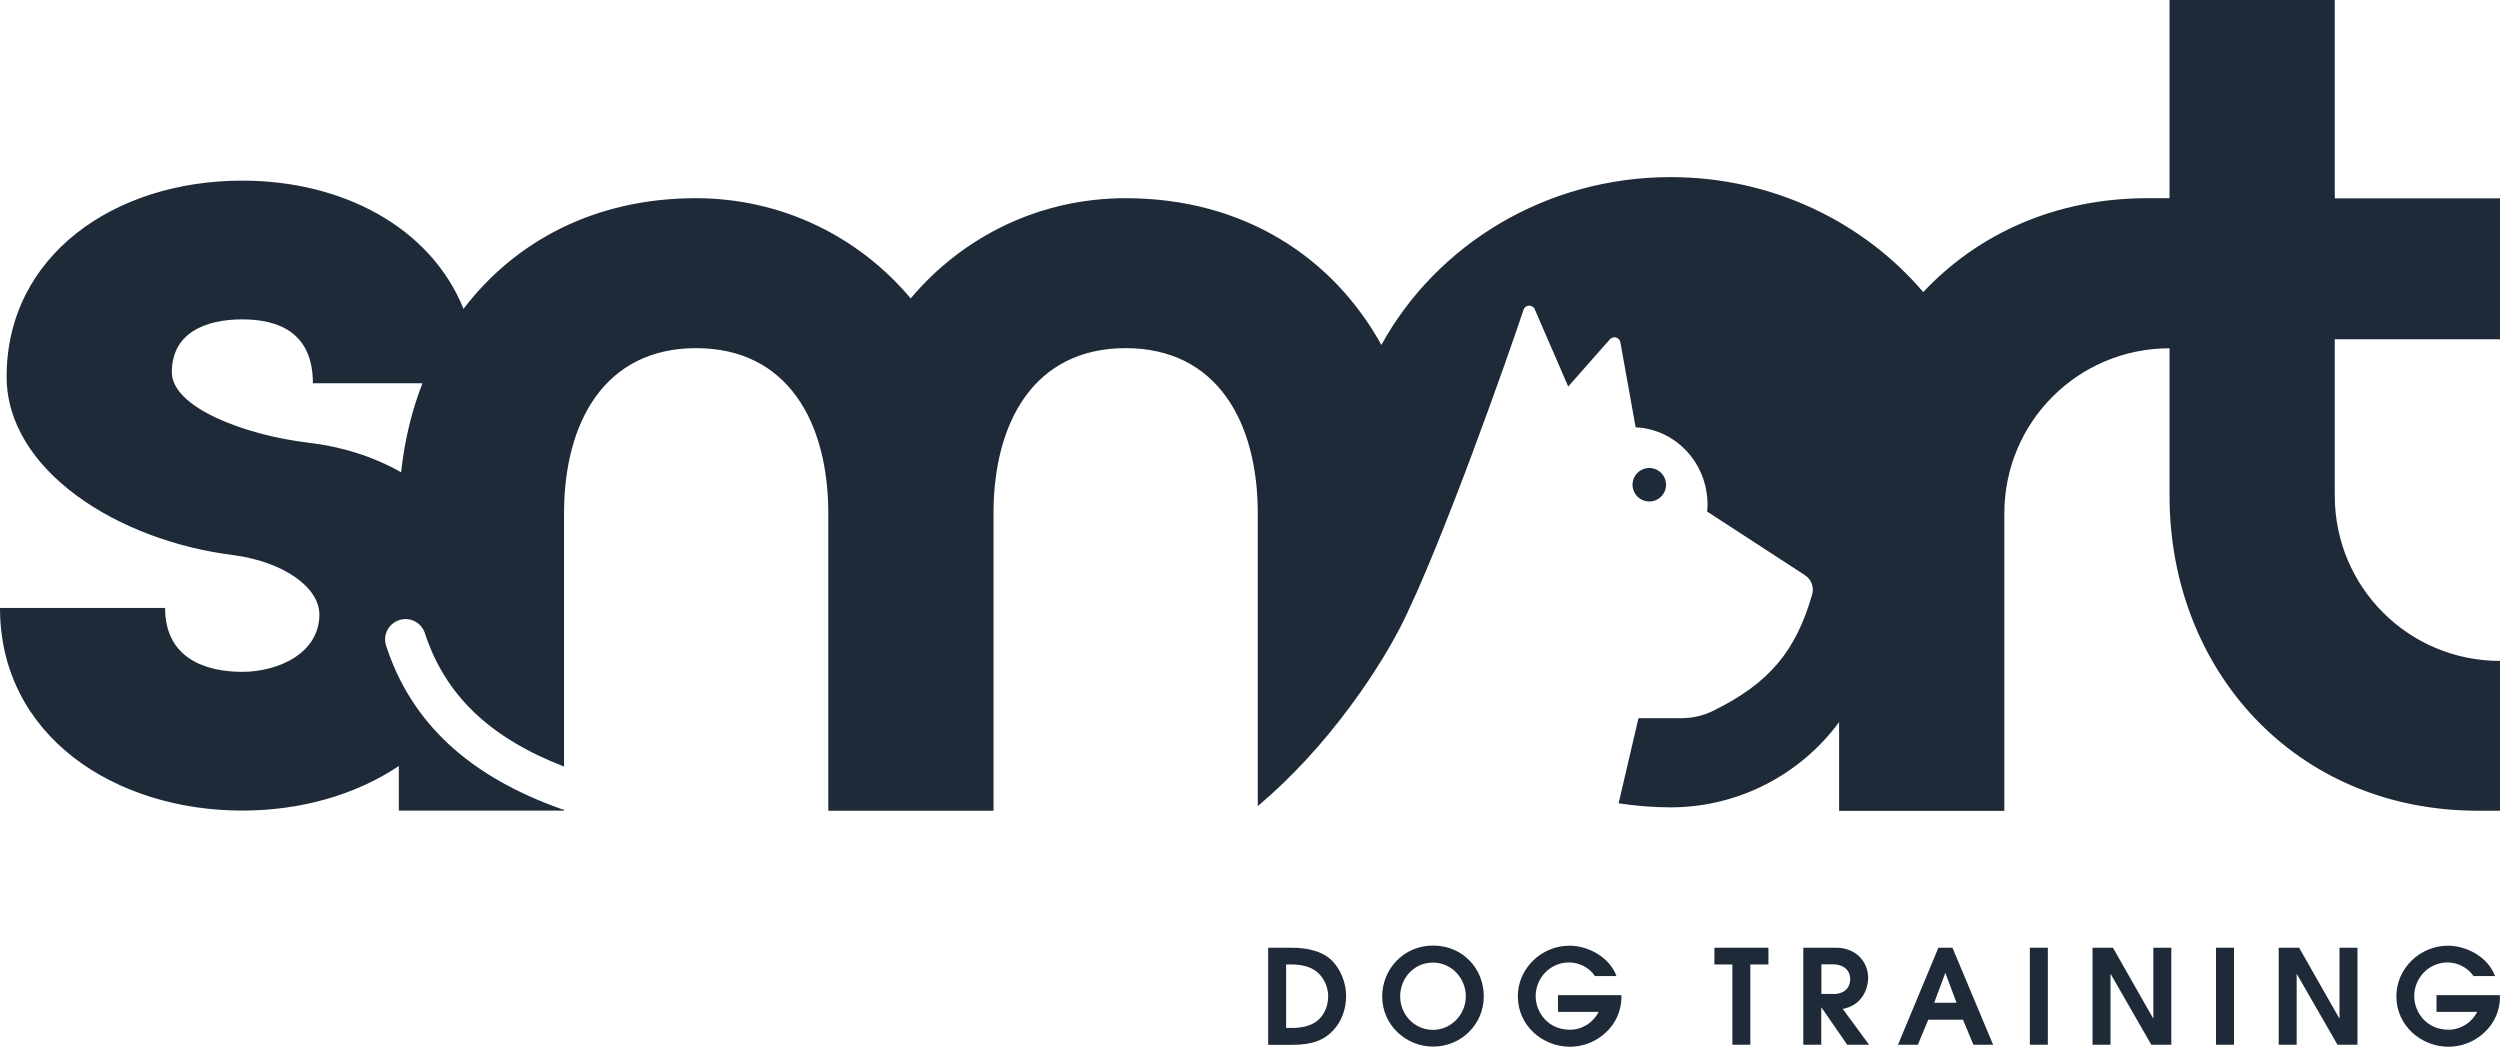
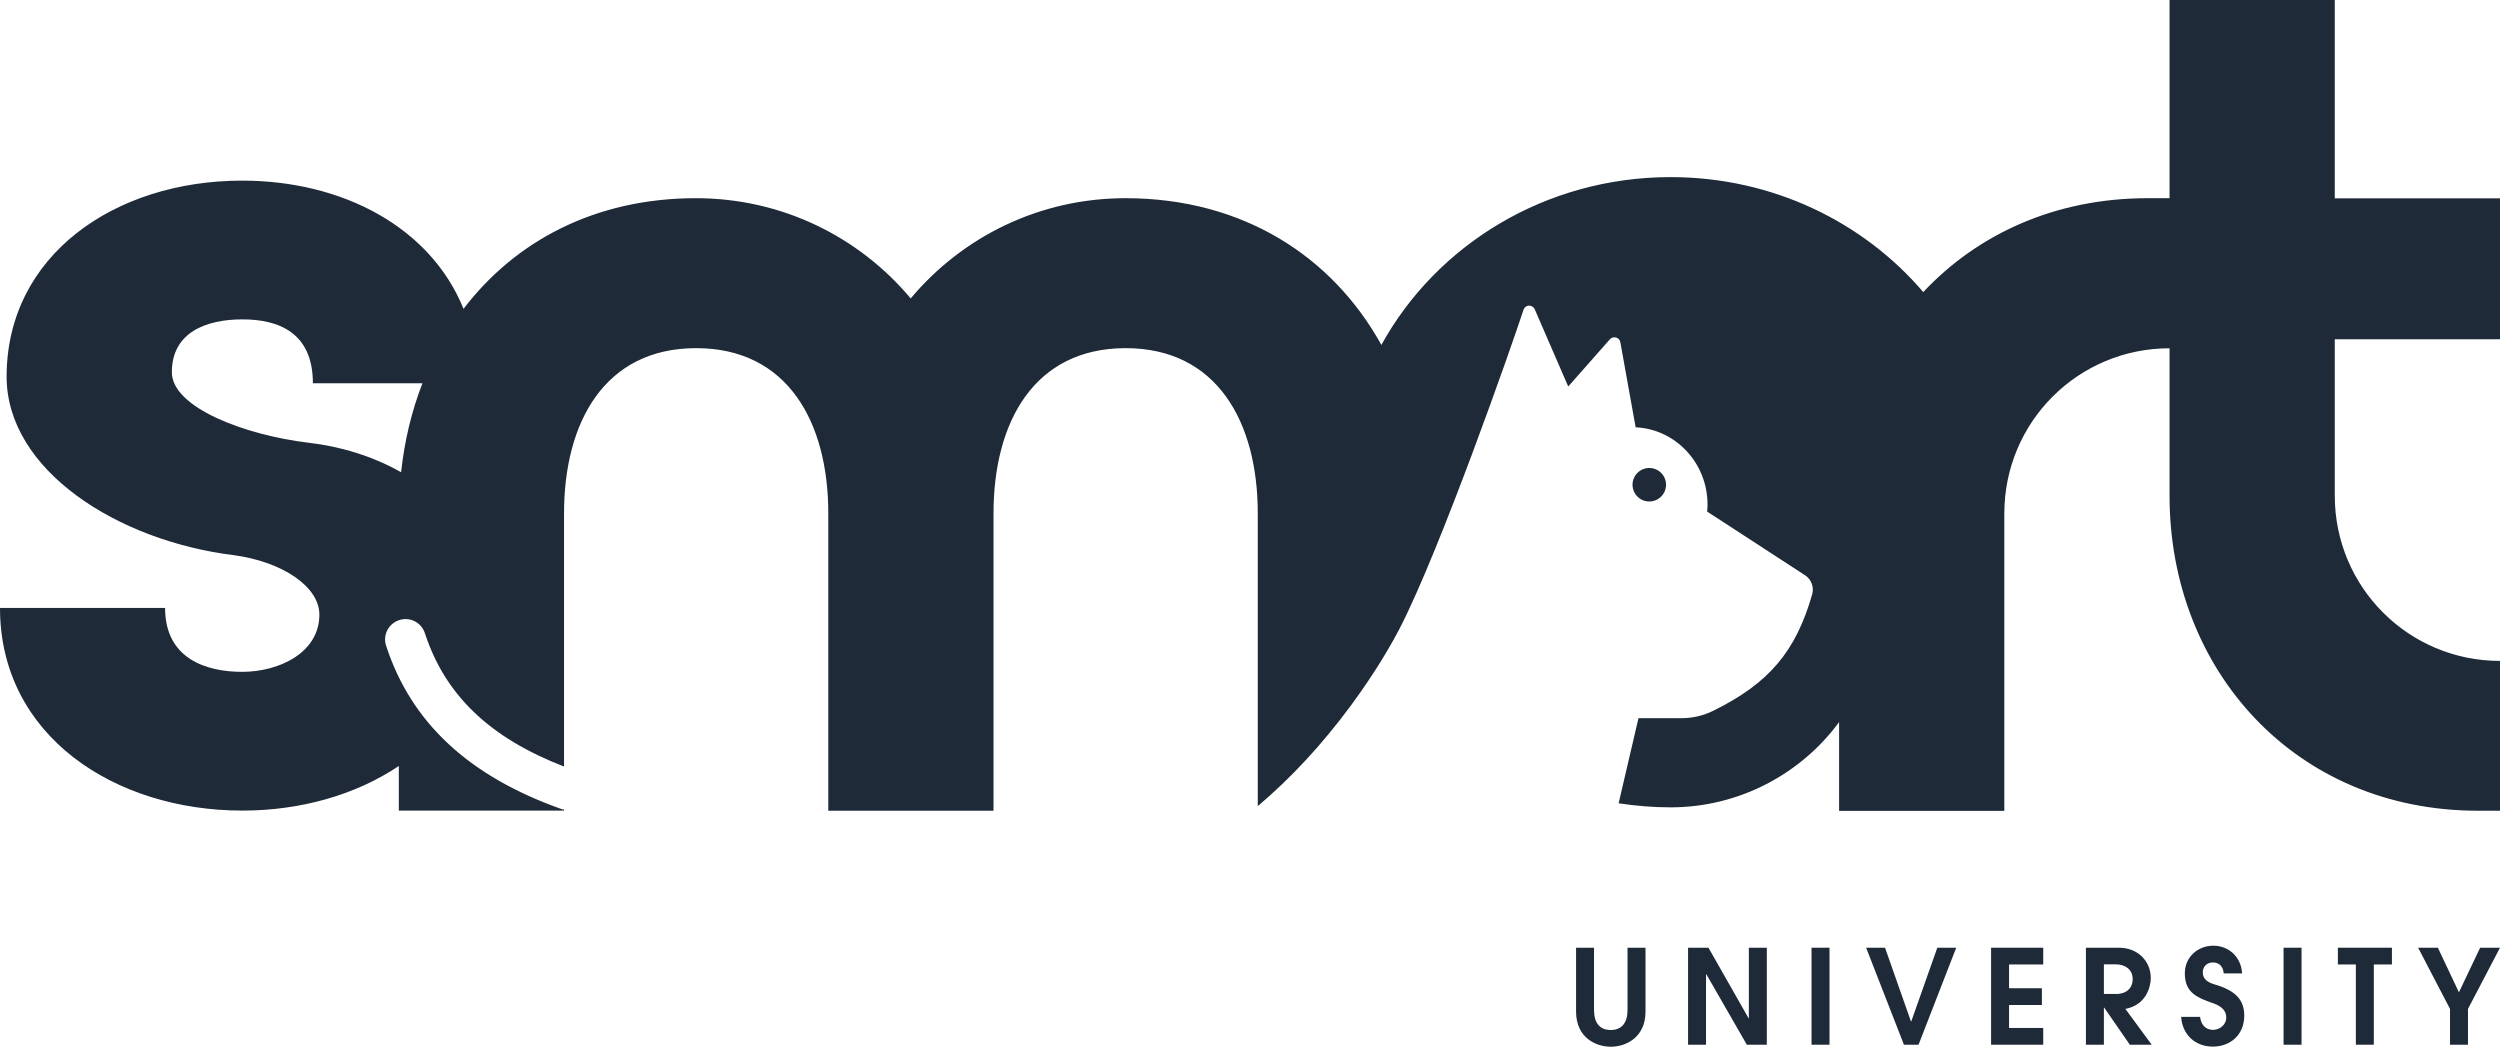
<svg xmlns="http://www.w3.org/2000/svg" id="b" width="185.05" height="77.47" viewBox="0 0 185.05 77.47">
  <g id="c">
-     <path d="M93.87,77.33v-7.18h1.72c1.22,0,2.41.27,3.11,1.07.83.94.94,2.05.94,2.46,0,1.1-.38,1.96-.93,2.56-.7.76-1.57,1.1-3.11,1.1h-1.73ZM95.63,76.09c.95,0,1.64-.25,2.07-.71.47-.5.61-1.15.61-1.62,0-.59-.21-1.17-.63-1.63-.44-.48-1.11-.74-2.09-.74h-.39v4.7h.43Z" fill="#1e2a38" />
-     <path d="M106.07,77.47c-1.97,0-3.76-1.57-3.76-3.72,0-1.99,1.57-3.76,3.76-3.76s3.76,1.69,3.76,3.76-1.67,3.72-3.76,3.72ZM108.5,73.75c0-1.34-1.05-2.5-2.44-2.5s-2.42,1.15-2.42,2.5,1.06,2.48,2.43,2.48,2.43-1.16,2.43-2.48Z" fill="#1e2a38" />
-     <path d="M120.02,73.79c0,.96-.38,1.91-1.15,2.63-.76.71-1.72,1.06-2.66,1.06-2,0-3.86-1.53-3.86-3.74,0-2.05,1.74-3.74,3.82-3.74,1.38,0,2.97.84,3.48,2.25h-1.59c-.42-.63-1.17-1.01-1.92-1.01-1.39,0-2.47,1.14-2.47,2.5,0,1.18.91,2.48,2.53,2.48.89,0,1.71-.5,2.13-1.32h-3.01v-1.24h4.69v.12Z" fill="#1e2a38" />
-     <path d="M128.23,77.33v-5.94h-1.33v-1.24h4v1.24h-1.34v5.94h-1.33Z" fill="#1e2a38" />
-     <path d="M136.73,77.33l-1.9-2.75h-.02v2.75h-1.33v-7.18h2.44c1.42,0,2.36,1.01,2.36,2.24,0,.67-.35,2-1.88,2.29l1.95,2.65h-1.61ZM135.7,73.58c.75,0,1.25-.4,1.25-1.11s-.56-1.09-1.25-1.09h-.88v2.19h.88Z" fill="#1e2a38" />
-     <path d="M146.07,77.33l-.77-1.85h-2.57l-.77,1.85h-1.47l2.99-7.18h1.04l3.01,7.18h-1.47ZM144.01,72.02h-.02l-.82,2.2h1.65l-.82-2.2Z" fill="#1e2a38" />
-     <path d="M150.25,77.33v-7.18h1.33v7.18h-1.33Z" fill="#1e2a38" />
-     <path d="M159.24,77.33l-3-5.22h-.02v5.22h-1.33v-7.18h1.51l2.97,5.22h.02v-5.22h1.33v7.18h-1.49Z" fill="#1e2a38" />
-     <path d="M164.03,77.33v-7.18h1.33v7.18h-1.33Z" fill="#1e2a38" />
-     <path d="M173.02,77.33l-3-5.22h-.02v5.22h-1.33v-7.18h1.51l2.97,5.22h.02v-5.22h1.33v7.18h-1.48Z" fill="#1e2a38" />
-     <path d="M185.05,73.79c0,.96-.38,1.91-1.15,2.63-.76.71-1.72,1.06-2.66,1.06-2,0-3.86-1.53-3.86-3.74,0-2.05,1.74-3.74,3.82-3.74,1.38,0,2.97.84,3.48,2.25h-1.59c-.42-.63-1.18-1.01-1.92-1.01-1.39,0-2.47,1.14-2.47,2.5,0,1.18.91,2.48,2.53,2.48.89,0,1.71-.5,2.13-1.32h-3.01v-1.24h4.69v.12Z" fill="#1e2a38" />
+     <path d="M120.47,70.15h1.33v4.74c0,1.92-1.48,2.59-2.56,2.59s-2.58-.64-2.58-2.61v-4.72h1.33v4.6c0,.97.42,1.49,1.24,1.49s1.24-.54,1.24-1.49v-4.6Z" fill="#1e2a38" />
+     <path d="M129.3,77.33l-3-5.22h-.02v5.22h-1.33v-7.18h1.51l2.97,5.22h.02v-5.22h1.33v7.18h-1.48Z" fill="#1e2a38" />
+     <path d="M134.09,77.33v-7.18h1.33v7.18h-1.33Z" fill="#1e2a38" />
+     <path d="M140.93,77.33l-2.8-7.18h1.4l1.92,5.46h.02l1.93-5.46h1.4l-2.79,7.18h-1.09Z" fill="#1e2a38" />
+     <path d="M147.38,77.33v-7.18h3.86v1.24h-2.53v1.76h2.43v1.24h-2.43v1.7h2.53v1.24h-3.86Z" fill="#1e2a38" />
+     <path d="M157.65,77.33l-1.9-2.75h-.02v2.75h-1.33v-7.18h2.44c1.42,0,2.36,1.01,2.36,2.24,0,.67-.35,2-1.88,2.29l1.95,2.65h-1.61ZM156.61,73.58c.75,0,1.25-.4,1.25-1.11s-.56-1.09-1.25-1.09h-.88v2.19h.88Z" fill="#1e2a38" />
+     <path d="M164.6,72.05h0c-.04-.48-.3-.81-.81-.81-.42,0-.74.3-.74.73,0,.47.31.74.92.91,1.51.45,2.15,1.13,2.15,2.3,0,1.41-1.02,2.29-2.33,2.29s-2.26-.9-2.34-2.2h1.4c.07.59.42.96.95.96s.99-.4.99-.91-.35-.83-.92-1.04c-1.14-.41-2.15-.73-2.15-2.23,0-1.22.97-2.05,2.11-2.05s2.06.83,2.13,2.05h-1.36Z" fill="#1e2a38" />
+     <path d="M169.03,77.33v-7.18h1.33v7.18h-1.33Z" fill="#1e2a38" />
+     <path d="M174.38,77.33v-5.94h-1.33v-1.24h4v1.24h-1.34v5.94h-1.33Z" fill="#1e2a38" />
+     <path d="M181.35,77.33v-2.65l-2.36-4.53h1.46l1.56,3.3,1.57-3.3h1.47l-2.37,4.53v2.65h-1.33Z" fill="#1e2a38" />
    <path d="M185.05,25.11v-10.43h-12.23V0h-12.23v14.67h-1.63c-6.83,0-12.58,2.66-16.6,6.95-4.44-5.2-11.17-8.51-18.7-8.51-9.28,0-17.34,5.03-21.41,12.42-3.61-6.52-10.22-10.86-18.94-10.86-6.36,0-12.07,2.85-15.9,7.42-3.83-4.57-9.54-7.42-15.9-7.42-7.46,0-13.38,3.18-17.2,8.19-2.45-6.05-8.96-9.49-16.39-9.49C8.48,13.37.49,18.91.49,27.88c0,6.93,8.23,12.15,16.79,13.21,3.67.49,6.36,2.36,6.36,4.4,0,2.85-3.02,4.24-5.71,4.24s-5.71-.98-5.71-4.73H0c0,9.46,8.48,15,17.94,15,4.3,0,8.39-1.16,11.58-3.3v3.3h12.23v-.08c-.06-.01-.12,0-.18-.03-6.88-2.44-11.13-6.4-12.99-12.09-.26-.79.17-1.64.97-1.9.79-.26,1.64.17,1.9.97,1.5,4.58,4.78,7.73,10.3,9.87v-18.74c0-6.77,3.02-12.23,9.78-12.23s9.78,5.46,9.78,12.23v22.01h12.23v-22.01c0-6.77,3.02-12.23,9.78-12.23s9.78,5.46,9.78,12.23v21.67c2.45-2.07,4.76-4.56,6.88-7.43,1.96-2.65,3.14-4.8,3.56-5.6,1.58-3.02,3.81-8.73,5.41-13,1.87-5,3.43-9.51,3.82-10.71.06-.18.22-.3.4-.31.18,0,.36.1.43.27l2.48,5.72,3.08-3.49c.11-.13.29-.18.46-.14.17.05.29.18.32.36l1.13,6.29c2.95.13,5.32,2.64,5.32,5.71,0,.16,0,.33-.03.52l.04.03,7.21,4.69c.46.3.68.88.53,1.41-1.22,4.25-3.2,6.58-7.3,8.61-.74.37-1.56.56-2.37.56h-3.19l-1.47,6.3c1.25.19,2.54.3,3.85.3,5.09,0,9.66-2.49,12.47-6.31v6.57h12.23v-22.01c0-6.77,5.46-12.23,12.23-12.23v10.92c0,12.88,9.29,23.31,22.83,23.31h1.63v-11.09c-6.77,0-12.23-5.46-12.23-12.23v-11.58h12.23ZM29.68,34.95c-2.08-1.18-4.48-1.91-6.85-2.18-4.73-.57-10.11-2.61-10.11-5.22,0-2.94,2.53-3.91,5.22-3.91s5.22.98,5.22,4.73h8.11c-.8,2.05-1.33,4.26-1.58,6.58Z" fill="#1e2a38" />
    <circle cx="122.08" cy="35.88" r="1.24" fill="#1e2a38" />
  </g>
</svg>
